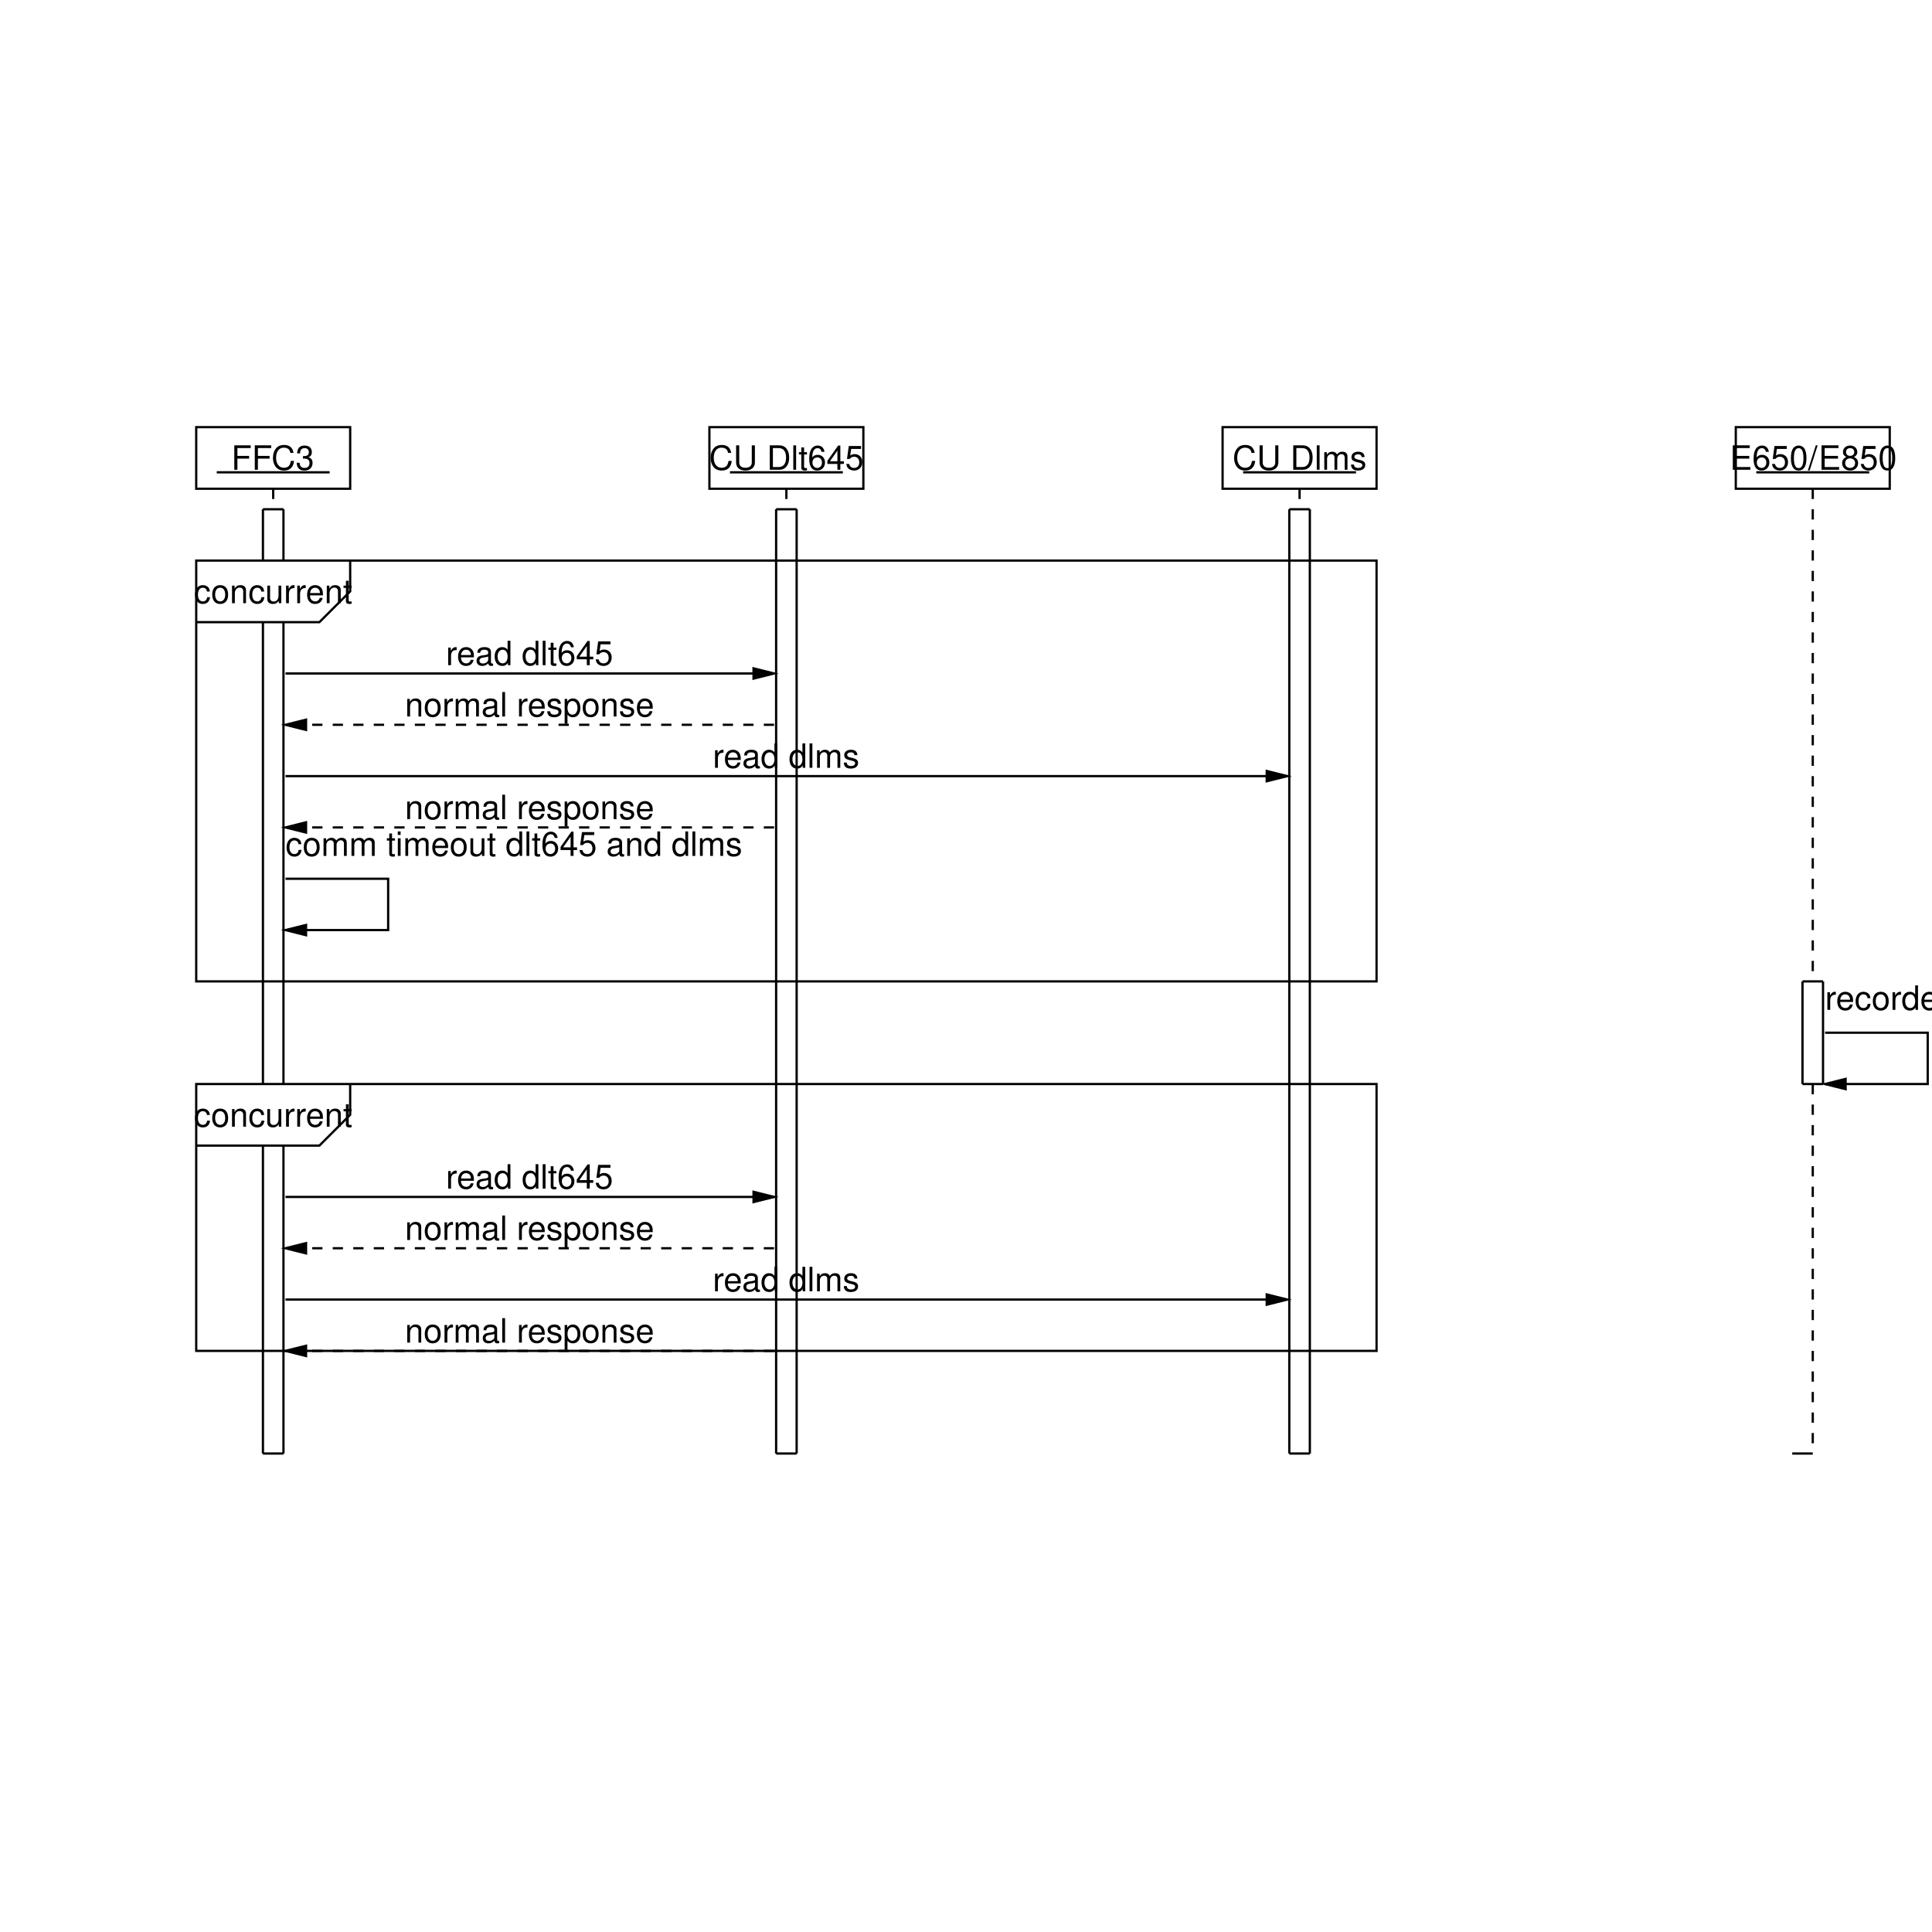
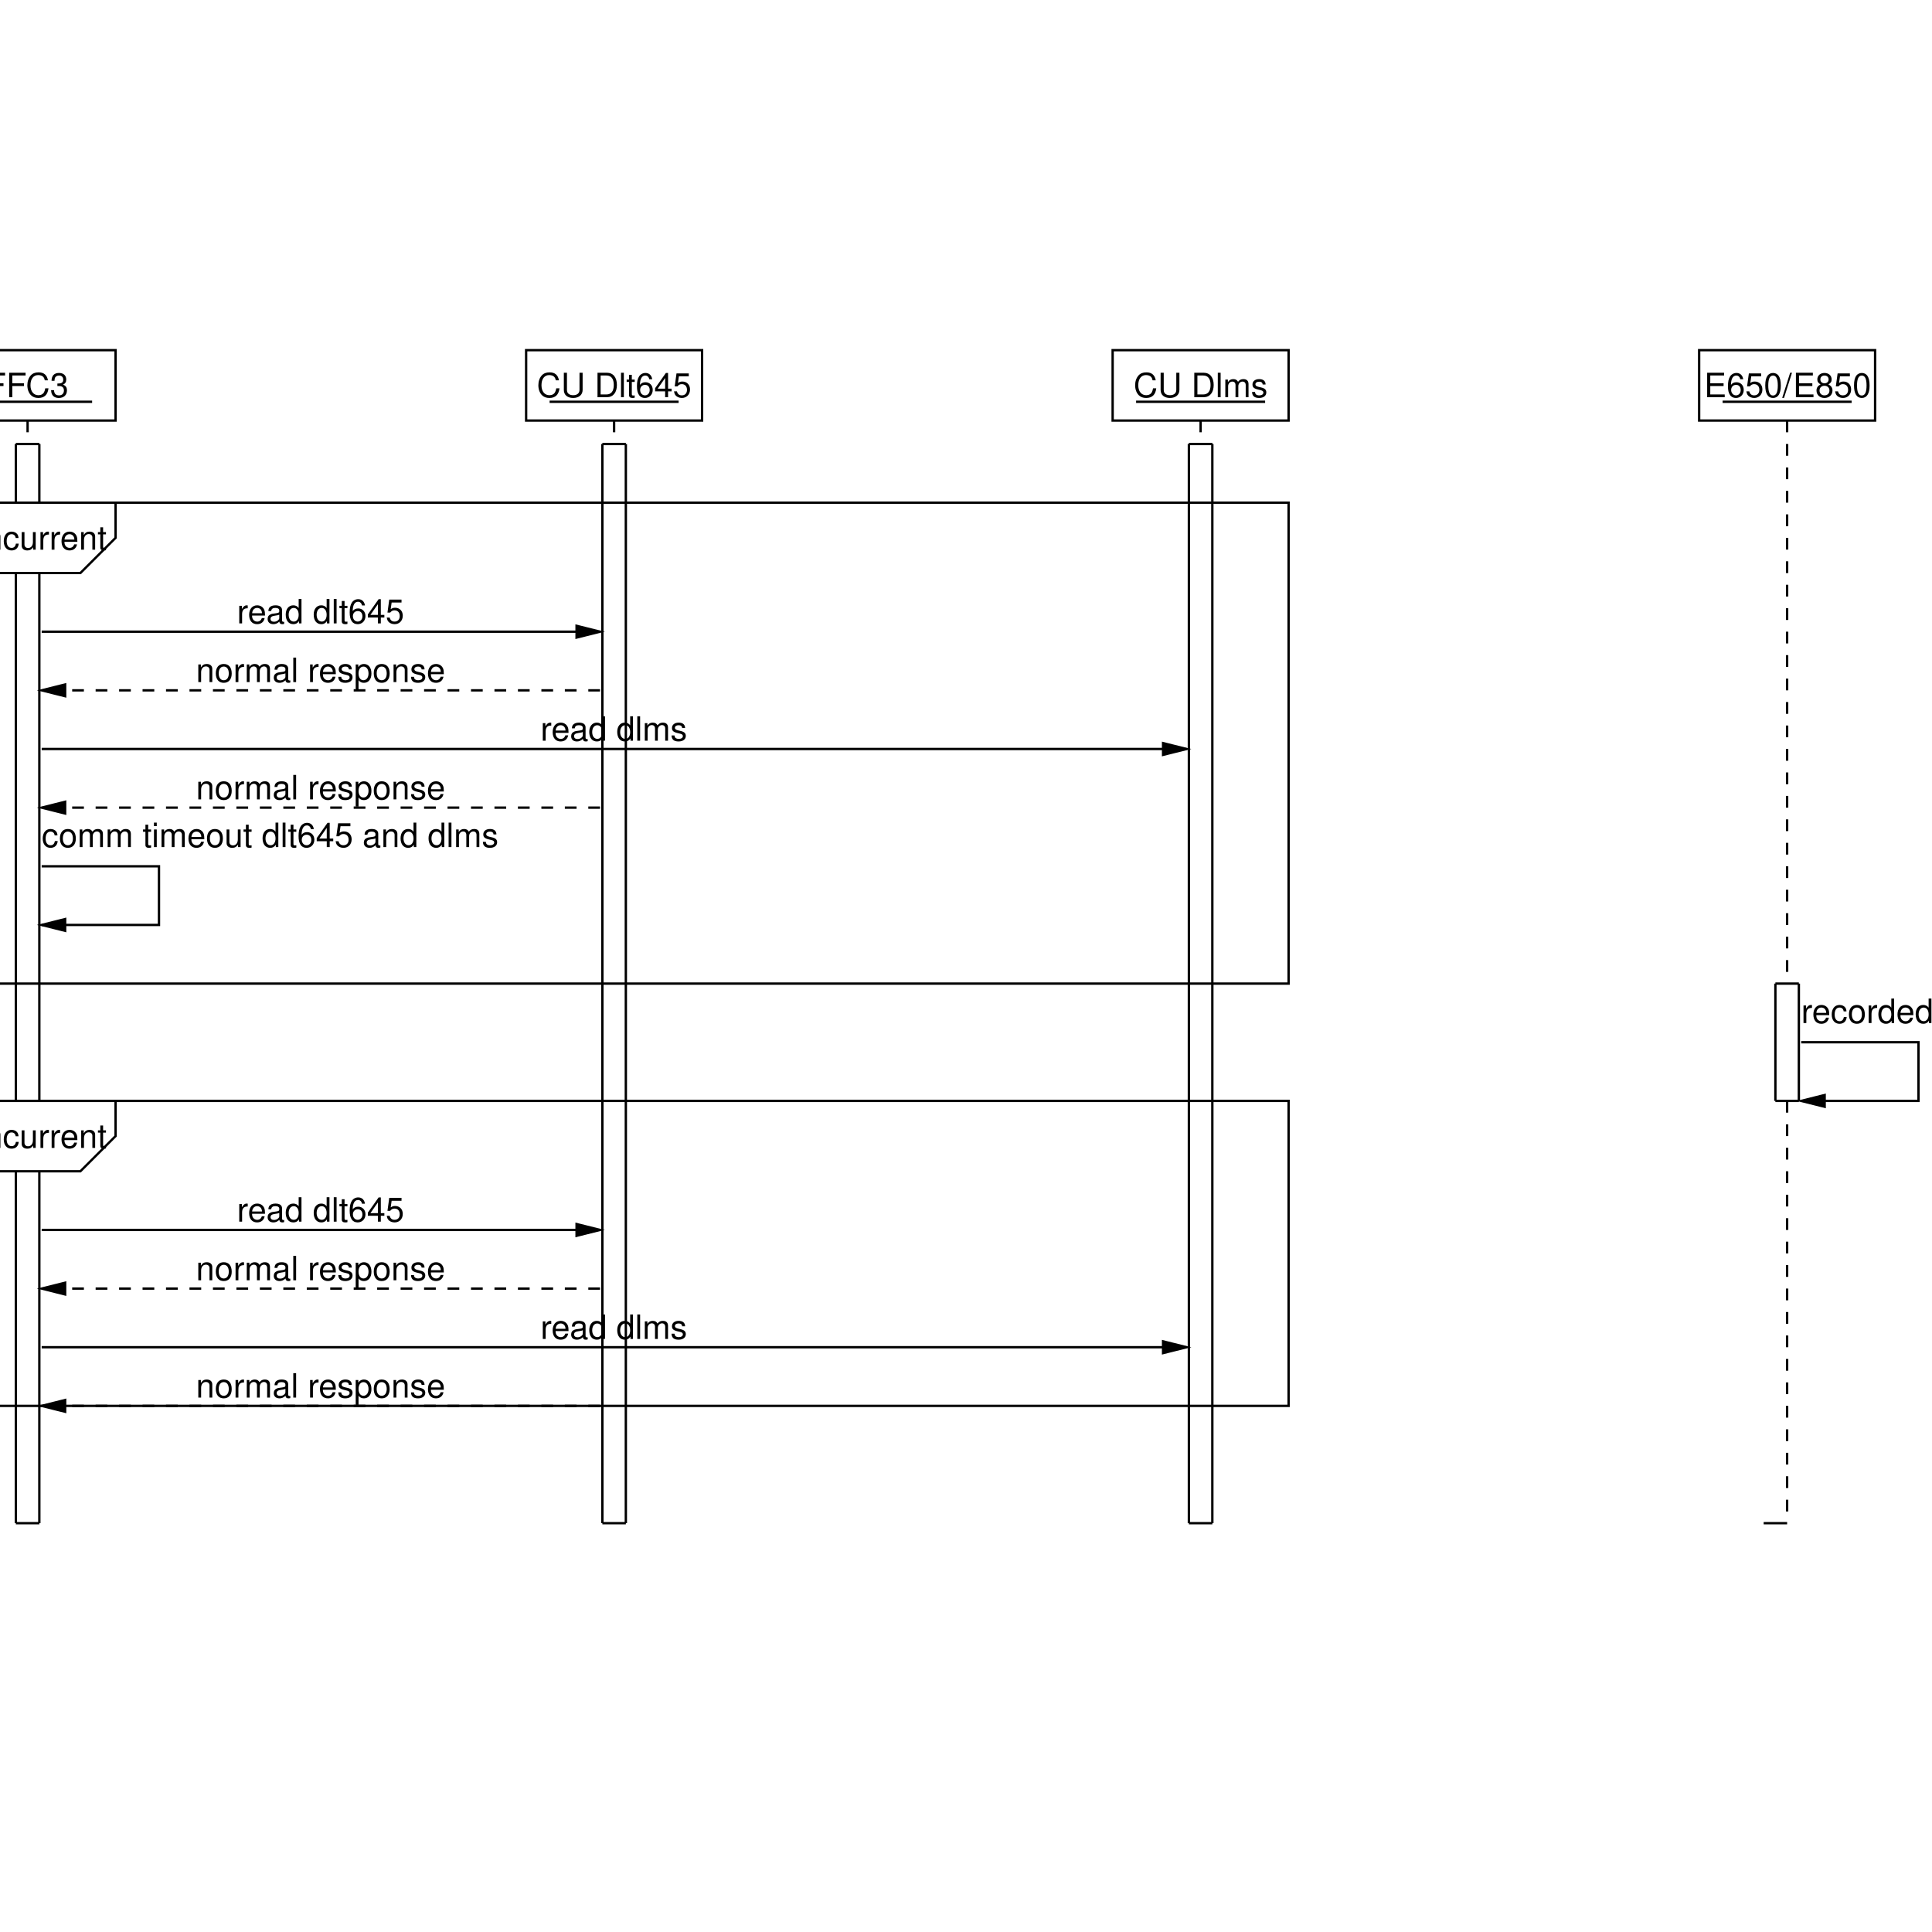
<svg xmlns="http://www.w3.org/2000/svg" version="1.1" baseProfile="full" id="body" width="8in" height="8in" viewBox="0 0 1 1" preserveAspectRatio="none">
  <rect id="background" x="0" y="0" width="1" height="1" stroke="none" fill="white" />
-   <g id="content" transform="translate(-0.03125,0.23703) scale(0.10625,-0.10625) " xml:space="preserve" stroke="black" stroke-linecap="butt" stroke-linejoin="miter" stroke-miterlimit="10.433" stroke-dasharray="none" stroke-dashoffset="0" stroke-opacity="1" fill="none" fill-rule="evenodd" fill-opacity="1" font-style="normal" font-variant="normal" font-weight="normal" font-stretch="normal" font-size-adjust="none" letter-spacing="normal" word-spacing="normal" text-anchor="start">
-     <rect x="1.25" y="-0.15" width="0.75" height="0.3" stroke-width="0.011" />
-     <text transform="translate(1.4208,-0.05768) scale(1,-1) scale(0.0081699) " font-family="Helvetica,sans-serif" font-size="20px" stroke="none" fill="black">FFC3</text>
-     <line x1="1.35" y1="-0.07" x2="1.9" y2="-0.07" stroke-width="0.011" />
-     <rect x="3.75" y="-0.15" width="0.75" height="0.3" stroke-width="0.011" />
-     <text transform="translate(3.7482,-0.05768) scale(1,-1) scale(0.0081699) " font-family="Helvetica,sans-serif" font-size="20px" stroke="none" fill="black">CU Dlt645</text>
-     <line x1="3.85" y1="-0.07" x2="4.4" y2="-0.07" stroke-width="0.011" />
-     <rect x="6.25" y="-0.15" width="0.75" height="0.3" stroke-width="0.011" />
-     <text transform="translate(6.2983,-0.05768) scale(1,-1) scale(0.0081699) " font-family="Helvetica,sans-serif" font-size="20px" stroke="none" fill="black">CU Dlms</text>
-     <line x1="6.35" y1="-0.07" x2="6.9" y2="-0.07" stroke-width="0.011" />
-     <rect x="8.75" y="-0.15" width="0.75" height="0.3" stroke-width="0.011" />
-     <text transform="translate(8.7208,-0.05768) scale(1,-1) scale(0.0081699) " font-family="Helvetica,sans-serif" font-size="20px" stroke="none" fill="black">E650/E850</text>
-     <line x1="8.85" y1="-0.07" x2="9.4" y2="-0.07" stroke-width="0.011" />
-     <line x1="1.625" y1="-0.15" x2="1.625" y2="-0.25" stroke-width="0.011" stroke-dasharray="0.05, 0.05" />
-     <line x1="1.575" y1="-0.25" x2="1.675" y2="-0.25" stroke-width="0.011" />
-     <line x1="4.125" y1="-0.15" x2="4.125" y2="-0.25" stroke-width="0.011" stroke-dasharray="0.05, 0.05" />
-     <line x1="4.075" y1="-0.25" x2="4.175" y2="-0.25" stroke-width="0.011" />
-     <line x1="6.625" y1="-0.15" x2="6.625" y2="-0.25" stroke-width="0.011" stroke-dasharray="0.05, 0.05" />
-     <line x1="6.575" y1="-0.25" x2="6.675" y2="-0.25" stroke-width="0.011" />
-     <line x1="1.575" y1="-0.25" x2="1.575" y2="-0.5" stroke-width="0.011" />
-     <line x1="1.675" y1="-0.25" x2="1.675" y2="-0.5" stroke-width="0.011" />
-     <text transform="translate(1.2391,-0.70768) scale(1,-1) scale(0.0081699) " font-family="Helvetica,sans-serif" font-size="20px" stroke="none" fill="black">concurrent</text>
-     <polyline points="2,-0.5 2,-0.65 1.85,-0.8 1.25,-0.8 " stroke-width="0.011" />
-     <line x1="1.685" y1="-1.05" x2="4.065" y2="-1.05" stroke-width="0.011" />
-     <polygon points="3.965,-1.025 4.065,-1.05 3.965,-1.075 " stroke-width="0.011" fill="black" />
-     <text transform="translate(2.4663,-1.0096) scale(1,-1) scale(0.0081699) " font-family="Helvetica,sans-serif" font-size="20px" stroke="none" fill="black">read dlt645</text>
-     <text transform="translate(2.8523,-1.2057) scale(1,-1) scale(0.0081699) " font-family="Helvetica,sans-serif" font-size="20px" stroke="none" fill="black"> </text>
-     <line x1="4.065" y1="-1.3" x2="1.685" y2="-1.3" stroke-width="0.011" stroke-dasharray="0.05, 0.05" />
-     <polygon points="1.785,-1.325 1.685,-1.3 1.785,-1.275 " stroke-width="0.011" fill="black" />
-     <text transform="translate(2.2666,-1.2596) scale(1,-1) scale(0.0081699) " font-family="Helvetica,sans-serif" font-size="20px" stroke="none" fill="black">normal response</text>
-     <text transform="translate(2.8523,-1.4557) scale(1,-1) scale(0.0081699) " font-family="Helvetica,sans-serif" font-size="20px" stroke="none" fill="black"> </text>
-     <line x1="1.685" y1="-1.55" x2="6.565" y2="-1.55" stroke-width="0.011" />
-     <polygon points="6.465,-1.525 6.565,-1.55 6.465,-1.575 " stroke-width="0.011" fill="black" />
-     <text transform="translate(3.7663,-1.5096) scale(1,-1) scale(0.0081699) " font-family="Helvetica,sans-serif" font-size="20px" stroke="none" fill="black">read dlms</text>
-     <text transform="translate(4.1023,-1.7057) scale(1,-1) scale(0.0081699) " font-family="Helvetica,sans-serif" font-size="20px" stroke="none" fill="black"> </text>
-     <line x1="4.065" y1="-1.8" x2="1.685" y2="-1.8" stroke-width="0.011" stroke-dasharray="0.05, 0.05" />
-     <polygon points="1.785,-1.825 1.685,-1.8 1.785,-1.775 " stroke-width="0.011" fill="black" />
-     <text transform="translate(2.2666,-1.7596) scale(1,-1) scale(0.0081699) " font-family="Helvetica,sans-serif" font-size="20px" stroke="none" fill="black">normal response</text>
-     <text transform="translate(2.8523,-1.9557) scale(1,-1) scale(0.0081699) " font-family="Helvetica,sans-serif" font-size="20px" stroke="none" fill="black"> </text>
-     <polyline points="1.685,-2.05 2.185,-2.05 2.185,-2.3 1.685,-2.3 " stroke-width="0.011" />
-     <polygon points="1.785,-2.325 1.685,-2.3 1.785,-2.275 " stroke-width="0.011" fill="black" />
-     <text transform="translate(1.685,-1.9386) scale(1,-1) scale(0.0081699) " font-family="Helvetica,sans-serif" font-size="20px" stroke="none" fill="black">comm timeout dlt645 and dlms</text>
-     <text transform="translate(1.6623,-2.1346) scale(1,-1) scale(0.0081699) " font-family="Helvetica,sans-serif" font-size="20px" stroke="none" fill="black"> </text>
-     <text transform="translate(1.6623,-2.3307) scale(1,-1) scale(0.0081699) " font-family="Helvetica,sans-serif" font-size="20px" stroke="none" fill="black"> </text>
-     <text transform="translate(1.6623,-2.5268) scale(1,-1) scale(0.0081699) " font-family="Helvetica,sans-serif" font-size="20px" stroke="none" fill="black"> </text>
-     <rect x="1.25" y="-2.55" width="5.75" height="2.05" stroke-width="0.011" />
-     <line x1="9.125" y1="-0.15" x2="9.125" y2="-2.55" stroke-width="0.011" stroke-dasharray="0.05, 0.05" />
-     <line x1="9.075" y1="-2.55" x2="9.175" y2="-2.55" stroke-width="0.011" />
-     <polyline points="9.185,-2.8 9.685,-2.8 9.685,-3.05 9.185,-3.05 " stroke-width="0.011" />
-     <polygon points="9.285,-3.075 9.185,-3.05 9.285,-3.025 " stroke-width="0.011" fill="black" />
-     <text transform="translate(9.185,-2.6886) scale(1,-1) scale(0.0081699) " font-family="Helvetica,sans-serif" font-size="20px" stroke="none" fill="black">recorded F11</text>
-     <text transform="translate(9.1623,-2.8846) scale(1,-1) scale(0.0081699) " font-family="Helvetica,sans-serif" font-size="20px" stroke="none" fill="black"> </text>
-     <text transform="translate(9.1623,-3.0807) scale(1,-1) scale(0.0081699) " font-family="Helvetica,sans-serif" font-size="20px" stroke="none" fill="black"> </text>
-     <text transform="translate(9.1623,-3.2768) scale(1,-1) scale(0.0081699) " font-family="Helvetica,sans-serif" font-size="20px" stroke="none" fill="black"> </text>
-     <line x1="9.075" y1="-2.55" x2="9.075" y2="-3.05" stroke-width="0.011" />
-     <line x1="9.175" y1="-2.55" x2="9.175" y2="-3.05" stroke-width="0.011" />
-     <line x1="9.075" y1="-3.05" x2="9.175" y2="-3.05" stroke-width="0.011" />
-     <line x1="1.575" y1="-0.8" x2="1.575" y2="-3.05" stroke-width="0.011" />
-     <line x1="1.675" y1="-0.8" x2="1.675" y2="-3.05" stroke-width="0.011" />
-     <text transform="translate(1.2391,-3.2577) scale(1,-1) scale(0.0081699) " font-family="Helvetica,sans-serif" font-size="20px" stroke="none" fill="black">concurrent</text>
-     <polyline points="2,-3.05 2,-3.2 1.85,-3.35 1.25,-3.35 " stroke-width="0.011" />
-     <line x1="1.685" y1="-3.6" x2="4.065" y2="-3.6" stroke-width="0.011" />
-     <polygon points="3.965,-3.575 4.065,-3.6 3.965,-3.625 " stroke-width="0.011" fill="black" />
-     <text transform="translate(2.4663,-3.5596) scale(1,-1) scale(0.0081699) " font-family="Helvetica,sans-serif" font-size="20px" stroke="none" fill="black">read dlt645</text>
-     <text transform="translate(2.8523,-3.7557) scale(1,-1) scale(0.0081699) " font-family="Helvetica,sans-serif" font-size="20px" stroke="none" fill="black"> </text>
-     <line x1="4.065" y1="-3.85" x2="1.685" y2="-3.85" stroke-width="0.011" stroke-dasharray="0.05, 0.05" />
-     <polygon points="1.785,-3.875 1.685,-3.85 1.785,-3.825 " stroke-width="0.011" fill="black" />
-     <text transform="translate(2.2666,-3.8096) scale(1,-1) scale(0.0081699) " font-family="Helvetica,sans-serif" font-size="20px" stroke="none" fill="black">normal response</text>
-     <text transform="translate(2.8523,-4.0057) scale(1,-1) scale(0.0081699) " font-family="Helvetica,sans-serif" font-size="20px" stroke="none" fill="black"> </text>
-     <line x1="1.685" y1="-4.1" x2="6.565" y2="-4.1" stroke-width="0.011" />
-     <polygon points="6.465,-4.075 6.565,-4.1 6.465,-4.125 " stroke-width="0.011" fill="black" />
-     <text transform="translate(3.7663,-4.0596) scale(1,-1) scale(0.0081699) " font-family="Helvetica,sans-serif" font-size="20px" stroke="none" fill="black">read dlms</text>
-     <text transform="translate(4.1023,-4.2557) scale(1,-1) scale(0.0081699) " font-family="Helvetica,sans-serif" font-size="20px" stroke="none" fill="black"> </text>
-     <line x1="4.065" y1="-4.35" x2="1.685" y2="-4.35" stroke-width="0.011" stroke-dasharray="0.05, 0.05" />
-     <polygon points="1.785,-4.375 1.685,-4.35 1.785,-4.325 " stroke-width="0.011" fill="black" />
-     <text transform="translate(2.2666,-4.3096) scale(1,-1) scale(0.0081699) " font-family="Helvetica,sans-serif" font-size="20px" stroke="none" fill="black">normal response</text>
-     <text transform="translate(2.8523,-4.5057) scale(1,-1) scale(0.0081699) " font-family="Helvetica,sans-serif" font-size="20px" stroke="none" fill="black"> </text>
-     <rect x="1.25" y="-4.35" width="5.75" height="1.3" stroke-width="0.011" />
-     <line x1="1.575" y1="-3.35" x2="1.575" y2="-4.85" stroke-width="0.011" />
-     <line x1="1.675" y1="-3.35" x2="1.675" y2="-4.85" stroke-width="0.011" />
-     <line x1="1.575" y1="-4.85" x2="1.675" y2="-4.85" stroke-width="0.011" />
-     <line x1="4.075" y1="-0.25" x2="4.075" y2="-4.85" stroke-width="0.011" />
-     <line x1="4.175" y1="-0.25" x2="4.175" y2="-4.85" stroke-width="0.011" />
-     <line x1="4.075" y1="-4.85" x2="4.175" y2="-4.85" stroke-width="0.011" />
-     <line x1="6.575" y1="-0.25" x2="6.575" y2="-4.85" stroke-width="0.011" />
-     <line x1="6.675" y1="-0.25" x2="6.675" y2="-4.85" stroke-width="0.011" />
-     <line x1="6.575" y1="-4.85" x2="6.675" y2="-4.85" stroke-width="0.011" />
-     <line x1="9.125" y1="-3.05" x2="9.125" y2="-4.85" stroke-width="0.011" stroke-dasharray="0.05, 0.05" />
-     <line x1="9.025" y1="-4.85" x2="9.125" y2="-4.85" stroke-width="0.011" />
+   <g id="content" transform="translate(-0.03125,0.19946) scale(0.12143,-0.12143) " xml:space="preserve" stroke="black" stroke-linecap="butt" stroke-linejoin="miter" stroke-miterlimit="10.433" stroke-dasharray="none" stroke-dashoffset="0" stroke-opacity="1" fill="none" fill-rule="evenodd" fill-opacity="1" font-style="normal" font-variant="normal" font-weight="normal" font-stretch="normal" font-size-adjust="none" letter-spacing="normal" word-spacing="normal" text-anchor="start">
+     <rect x="0" y="-0.15" width="0.75" height="0.3" stroke-width="0.01" />
+     <text transform="translate(0.19628,-0.05047) scale(0.0071487,-0.0071487) " font-family="Helvetica,sans-serif" font-size="20px" stroke="none" fill="black">FFC3</text>
+     <line x1="0.1" y1="-0.07" x2="0.65" y2="-0.07" stroke-width="0.01" />
+     <rect x="2.5" y="-0.15" width="0.75" height="0.3" stroke-width="0.01" />
+     <text transform="translate(2.5453,-0.05047) scale(0.0071487,-0.0071487) " font-family="Helvetica,sans-serif" font-size="20px" stroke="none" fill="black">CU Dlt645</text>
+     <line x1="2.6" y1="-0.07" x2="3.15" y2="-0.07" stroke-width="0.01" />
+     <rect x="5" y="-0.15" width="0.75" height="0.3" stroke-width="0.01" />
+     <text transform="translate(5.0891,-0.05047) scale(0.0071487,-0.0071487) " font-family="Helvetica,sans-serif" font-size="20px" stroke="none" fill="black">CU Dlms</text>
+     <line x1="5.1" y1="-0.07" x2="5.65" y2="-0.07" stroke-width="0.01" />
+     <rect x="7.5" y="-0.15" width="0.75" height="0.3" stroke-width="0.01" />
+     <text transform="translate(7.5213,-0.05047) scale(0.0071487,-0.0071487) " font-family="Helvetica,sans-serif" font-size="20px" stroke="none" fill="black">E650/E850</text>
+     <line x1="7.6" y1="-0.07" x2="8.15" y2="-0.07" stroke-width="0.01" />
+     <line x1="0.375" y1="-0.15" x2="0.375" y2="-0.25" stroke-width="0.01" stroke-dasharray="0.05, 0.05" />
+     <line x1="0.325" y1="-0.25" x2="0.425" y2="-0.25" stroke-width="0.01" />
+     <line x1="2.875" y1="-0.15" x2="2.875" y2="-0.25" stroke-width="0.01" stroke-dasharray="0.05, 0.05" />
+     <line x1="2.825" y1="-0.25" x2="2.925" y2="-0.25" stroke-width="0.01" />
+     <line x1="5.375" y1="-0.15" x2="5.375" y2="-0.25" stroke-width="0.01" stroke-dasharray="0.05, 0.05" />
+     <line x1="5.325" y1="-0.25" x2="5.425" y2="-0.25" stroke-width="0.01" />
+     <line x1="0.325" y1="-0.25" x2="0.325" y2="-0.5" stroke-width="0.01" />
+     <line x1="0.425" y1="-0.25" x2="0.425" y2="-0.5" stroke-width="0.01" />
+     <text transform="translate(0.037296,-0.70047) scale(0.0071487,-0.0071487) " font-family="Helvetica,sans-serif" font-size="20px" stroke="none" fill="black">concurrent</text>
+     <polyline points="0.75,-0.5 0.75,-0.65 0.6,-0.8 0,-0.8 " stroke-width="0.01" />
+     <line x1="0.435" y1="-1.05" x2="2.815" y2="-1.05" stroke-width="0.01" />
+     <polygon points="2.715,-1.025 2.815,-1.05 2.715,-1.075 " stroke-width="0.01" fill="black" />
+     <text transform="translate(1.2674,-1.0147) scale(0.0071487,-0.0071487) " font-family="Helvetica,sans-serif" font-size="20px" stroke="none" fill="black">read dlt645</text>
+     <text transform="translate(1.6051,-1.1863) scale(0.0071487,-0.0071487) " font-family="Helvetica,sans-serif" font-size="20px" stroke="none" fill="black"> </text>
+     <line x1="2.815" y1="-1.3" x2="0.435" y2="-1.3" stroke-width="0.01" stroke-dasharray="0.05, 0.05" />
+     <polygon points="0.535,-1.325 0.435,-1.3 0.535,-1.275 " stroke-width="0.01" fill="black" />
+     <text transform="translate(1.0926,-1.2647) scale(0.0071487,-0.0071487) " font-family="Helvetica,sans-serif" font-size="20px" stroke="none" fill="black">normal response</text>
+     <text transform="translate(1.6051,-1.4363) scale(0.0071487,-0.0071487) " font-family="Helvetica,sans-serif" font-size="20px" stroke="none" fill="black"> </text>
+     <line x1="0.435" y1="-1.55" x2="5.315" y2="-1.55" stroke-width="0.01" />
+     <polygon points="5.215,-1.525 5.315,-1.55 5.215,-1.575 " stroke-width="0.01" fill="black" />
+     <text transform="translate(2.5612,-1.5147) scale(0.0071487,-0.0071487) " font-family="Helvetica,sans-serif" font-size="20px" stroke="none" fill="black">read dlms</text>
+     <text transform="translate(2.8551,-1.6863) scale(0.0071487,-0.0071487) " font-family="Helvetica,sans-serif" font-size="20px" stroke="none" fill="black"> </text>
+     <line x1="2.815" y1="-1.8" x2="0.435" y2="-1.8" stroke-width="0.01" stroke-dasharray="0.05, 0.05" />
+     <polygon points="0.535,-1.825 0.435,-1.8 0.535,-1.775 " stroke-width="0.01" fill="black" />
+     <text transform="translate(1.0926,-1.7647) scale(0.0071487,-0.0071487) " font-family="Helvetica,sans-serif" font-size="20px" stroke="none" fill="black">normal response</text>
+     <text transform="translate(1.6051,-1.9363) scale(0.0071487,-0.0071487) " font-family="Helvetica,sans-serif" font-size="20px" stroke="none" fill="black"> </text>
+     <polyline points="0.435,-2.05 0.935,-2.05 0.935,-2.3 0.435,-2.3 " stroke-width="0.01" />
+     <polygon points="0.535,-2.325 0.435,-2.3 0.535,-2.275 " stroke-width="0.01" fill="black" />
+     <text transform="translate(0.435,-1.9681) scale(0.0071487,-0.0071487) " font-family="Helvetica,sans-serif" font-size="20px" stroke="none" fill="black">comm timeout dlt645 and dlms</text>
+     <text transform="translate(0.41513,-2.1397) scale(0.0071487,-0.0071487) " font-family="Helvetica,sans-serif" font-size="20px" stroke="none" fill="black"> </text>
+     <text transform="translate(0.41513,-2.3113) scale(0.0071487,-0.0071487) " font-family="Helvetica,sans-serif" font-size="20px" stroke="none" fill="black"> </text>
+     <text transform="translate(0.41513,-2.4828) scale(0.0071487,-0.0071487) " font-family="Helvetica,sans-serif" font-size="20px" stroke="none" fill="black"> </text>
+     <rect x="0" y="-2.55" width="5.75" height="2.05" stroke-width="0.01" />
+     <line x1="7.875" y1="-0.15" x2="7.875" y2="-2.55" stroke-width="0.01" stroke-dasharray="0.05, 0.05" />
+     <line x1="7.825" y1="-2.55" x2="7.925" y2="-2.55" stroke-width="0.01" />
+     <polyline points="7.935,-2.8 8.435,-2.8 8.435,-3.05 7.935,-3.05 " stroke-width="0.01" />
+     <polygon points="8.035,-3.075 7.935,-3.05 8.035,-3.025 " stroke-width="0.01" fill="black" />
+     <text transform="translate(7.935,-2.7181) scale(0.0071487,-0.0071487) " font-family="Helvetica,sans-serif" font-size="20px" stroke="none" fill="black">recorded F11</text>
+     <text transform="translate(7.9151,-2.8897) scale(0.0071487,-0.0071487) " font-family="Helvetica,sans-serif" font-size="20px" stroke="none" fill="black"> </text>
+     <text transform="translate(7.9151,-3.0613) scale(0.0071487,-0.0071487) " font-family="Helvetica,sans-serif" font-size="20px" stroke="none" fill="black"> </text>
+     <text transform="translate(7.9151,-3.2328) scale(0.0071487,-0.0071487) " font-family="Helvetica,sans-serif" font-size="20px" stroke="none" fill="black"> </text>
+     <line x1="7.825" y1="-2.55" x2="7.825" y2="-3.05" stroke-width="0.01" />
+     <line x1="7.925" y1="-2.55" x2="7.925" y2="-3.05" stroke-width="0.01" />
+     <line x1="7.825" y1="-3.05" x2="7.925" y2="-3.05" stroke-width="0.01" />
+     <line x1="0.325" y1="-0.8" x2="0.325" y2="-3.05" stroke-width="0.01" />
+     <line x1="0.425" y1="-0.8" x2="0.425" y2="-3.05" stroke-width="0.01" />
+     <text transform="translate(0.037296,-3.2505) scale(0.0071487,-0.0071487) " font-family="Helvetica,sans-serif" font-size="20px" stroke="none" fill="black">concurrent</text>
+     <polyline points="0.75,-3.05 0.75,-3.2 0.6,-3.35 0,-3.35 " stroke-width="0.01" />
+     <line x1="0.435" y1="-3.6" x2="2.815" y2="-3.6" stroke-width="0.01" />
+     <polygon points="2.715,-3.575 2.815,-3.6 2.715,-3.625 " stroke-width="0.01" fill="black" />
+     <text transform="translate(1.2674,-3.5647) scale(0.0071487,-0.0071487) " font-family="Helvetica,sans-serif" font-size="20px" stroke="none" fill="black">read dlt645</text>
+     <text transform="translate(1.6051,-3.7363) scale(0.0071487,-0.0071487) " font-family="Helvetica,sans-serif" font-size="20px" stroke="none" fill="black"> </text>
+     <line x1="2.815" y1="-3.85" x2="0.435" y2="-3.85" stroke-width="0.01" stroke-dasharray="0.05, 0.05" />
+     <polygon points="0.535,-3.875 0.435,-3.85 0.535,-3.825 " stroke-width="0.01" fill="black" />
+     <text transform="translate(1.0926,-3.8147) scale(0.0071487,-0.0071487) " font-family="Helvetica,sans-serif" font-size="20px" stroke="none" fill="black">normal response</text>
+     <text transform="translate(1.6051,-3.9863) scale(0.0071487,-0.0071487) " font-family="Helvetica,sans-serif" font-size="20px" stroke="none" fill="black"> </text>
+     <line x1="0.435" y1="-4.1" x2="5.315" y2="-4.1" stroke-width="0.01" />
+     <polygon points="5.215,-4.075 5.315,-4.1 5.215,-4.125 " stroke-width="0.01" fill="black" />
+     <text transform="translate(2.5612,-4.0647) scale(0.0071487,-0.0071487) " font-family="Helvetica,sans-serif" font-size="20px" stroke="none" fill="black">read dlms</text>
+     <text transform="translate(2.8551,-4.2363) scale(0.0071487,-0.0071487) " font-family="Helvetica,sans-serif" font-size="20px" stroke="none" fill="black"> </text>
+     <line x1="2.815" y1="-4.35" x2="0.435" y2="-4.35" stroke-width="0.01" stroke-dasharray="0.05, 0.05" />
+     <polygon points="0.535,-4.375 0.435,-4.35 0.535,-4.325 " stroke-width="0.01" fill="black" />
+     <text transform="translate(1.0926,-4.3147) scale(0.0071487,-0.0071487) " font-family="Helvetica,sans-serif" font-size="20px" stroke="none" fill="black">normal response</text>
+     <text transform="translate(1.6051,-4.4863) scale(0.0071487,-0.0071487) " font-family="Helvetica,sans-serif" font-size="20px" stroke="none" fill="black"> </text>
+     <rect x="0" y="-4.35" width="5.75" height="1.3" stroke-width="0.01" />
+     <line x1="0.325" y1="-3.35" x2="0.325" y2="-4.85" stroke-width="0.01" />
+     <line x1="0.425" y1="-3.35" x2="0.425" y2="-4.85" stroke-width="0.01" />
+     <line x1="0.325" y1="-4.85" x2="0.425" y2="-4.85" stroke-width="0.01" />
+     <line x1="2.825" y1="-0.25" x2="2.825" y2="-4.85" stroke-width="0.01" />
+     <line x1="2.925" y1="-0.25" x2="2.925" y2="-4.85" stroke-width="0.01" />
+     <line x1="2.825" y1="-4.85" x2="2.925" y2="-4.85" stroke-width="0.01" />
+     <line x1="5.325" y1="-0.25" x2="5.325" y2="-4.85" stroke-width="0.01" />
+     <line x1="5.425" y1="-0.25" x2="5.425" y2="-4.85" stroke-width="0.01" />
+     <line x1="5.325" y1="-4.85" x2="5.425" y2="-4.85" stroke-width="0.01" />
+     <line x1="7.875" y1="-3.05" x2="7.875" y2="-4.85" stroke-width="0.01" stroke-dasharray="0.05, 0.05" />
+     <line x1="7.775" y1="-4.85" x2="7.875" y2="-4.85" stroke-width="0.01" />
  </g>
</svg>
